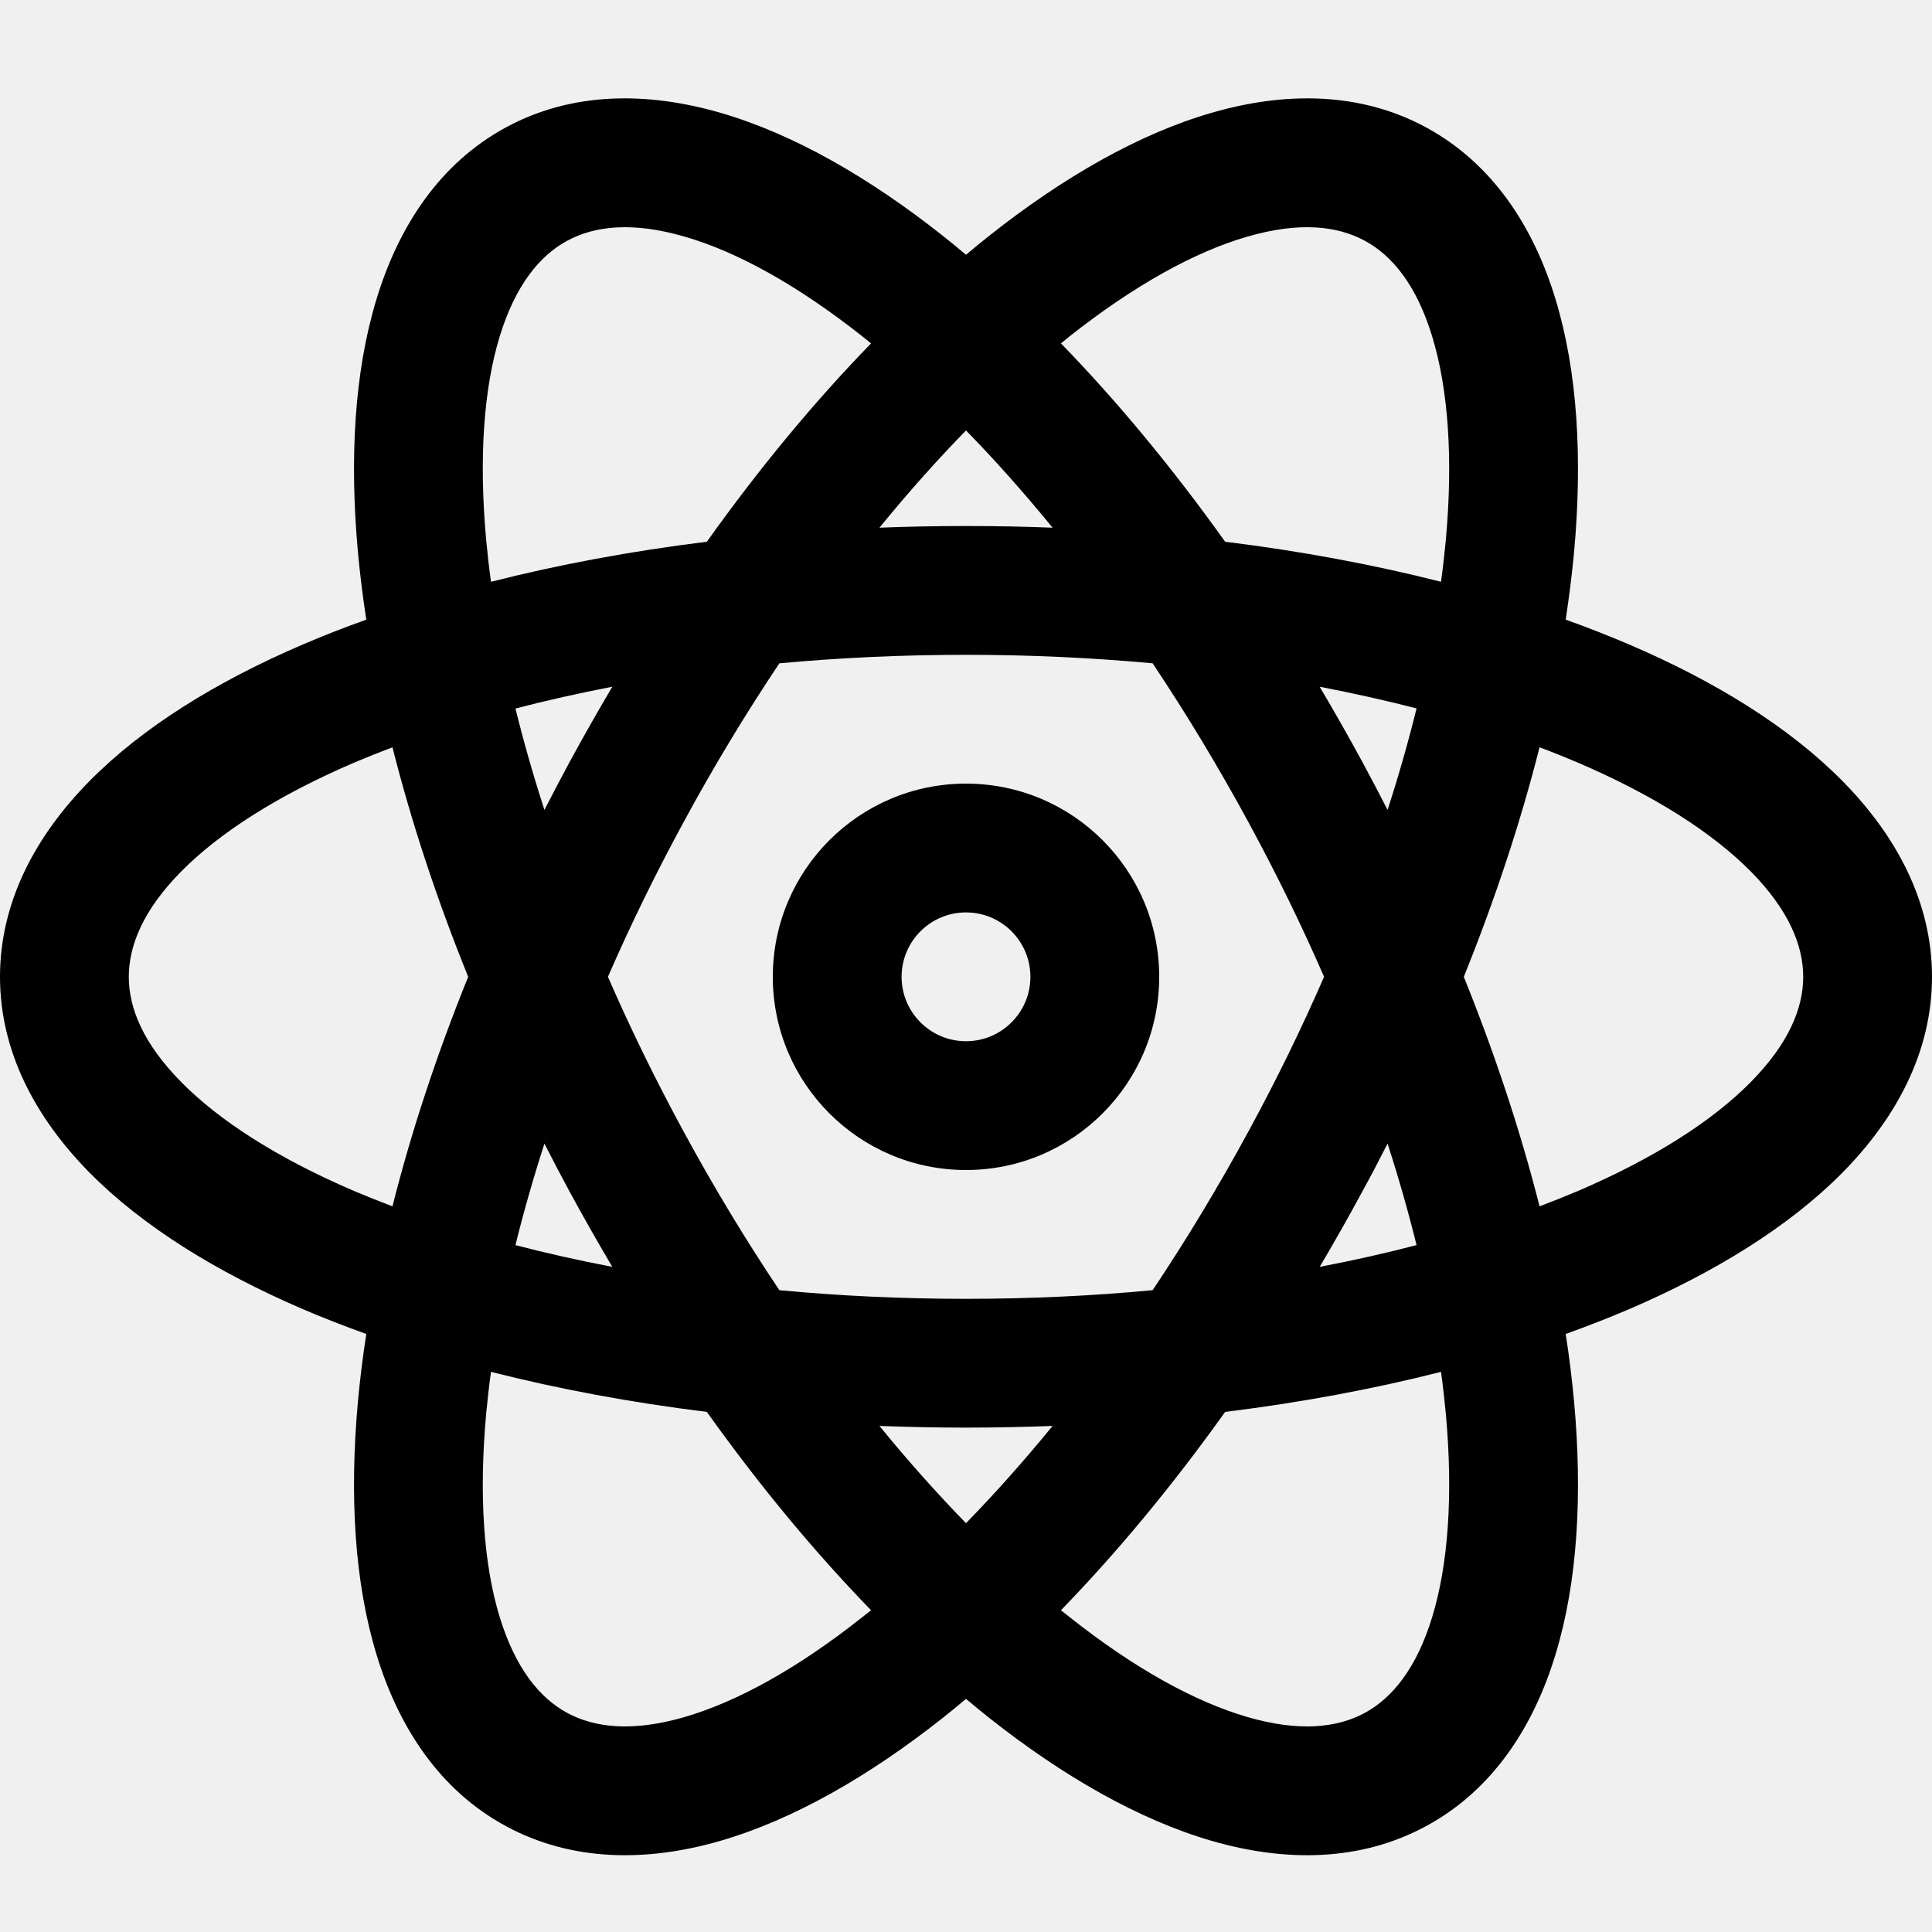
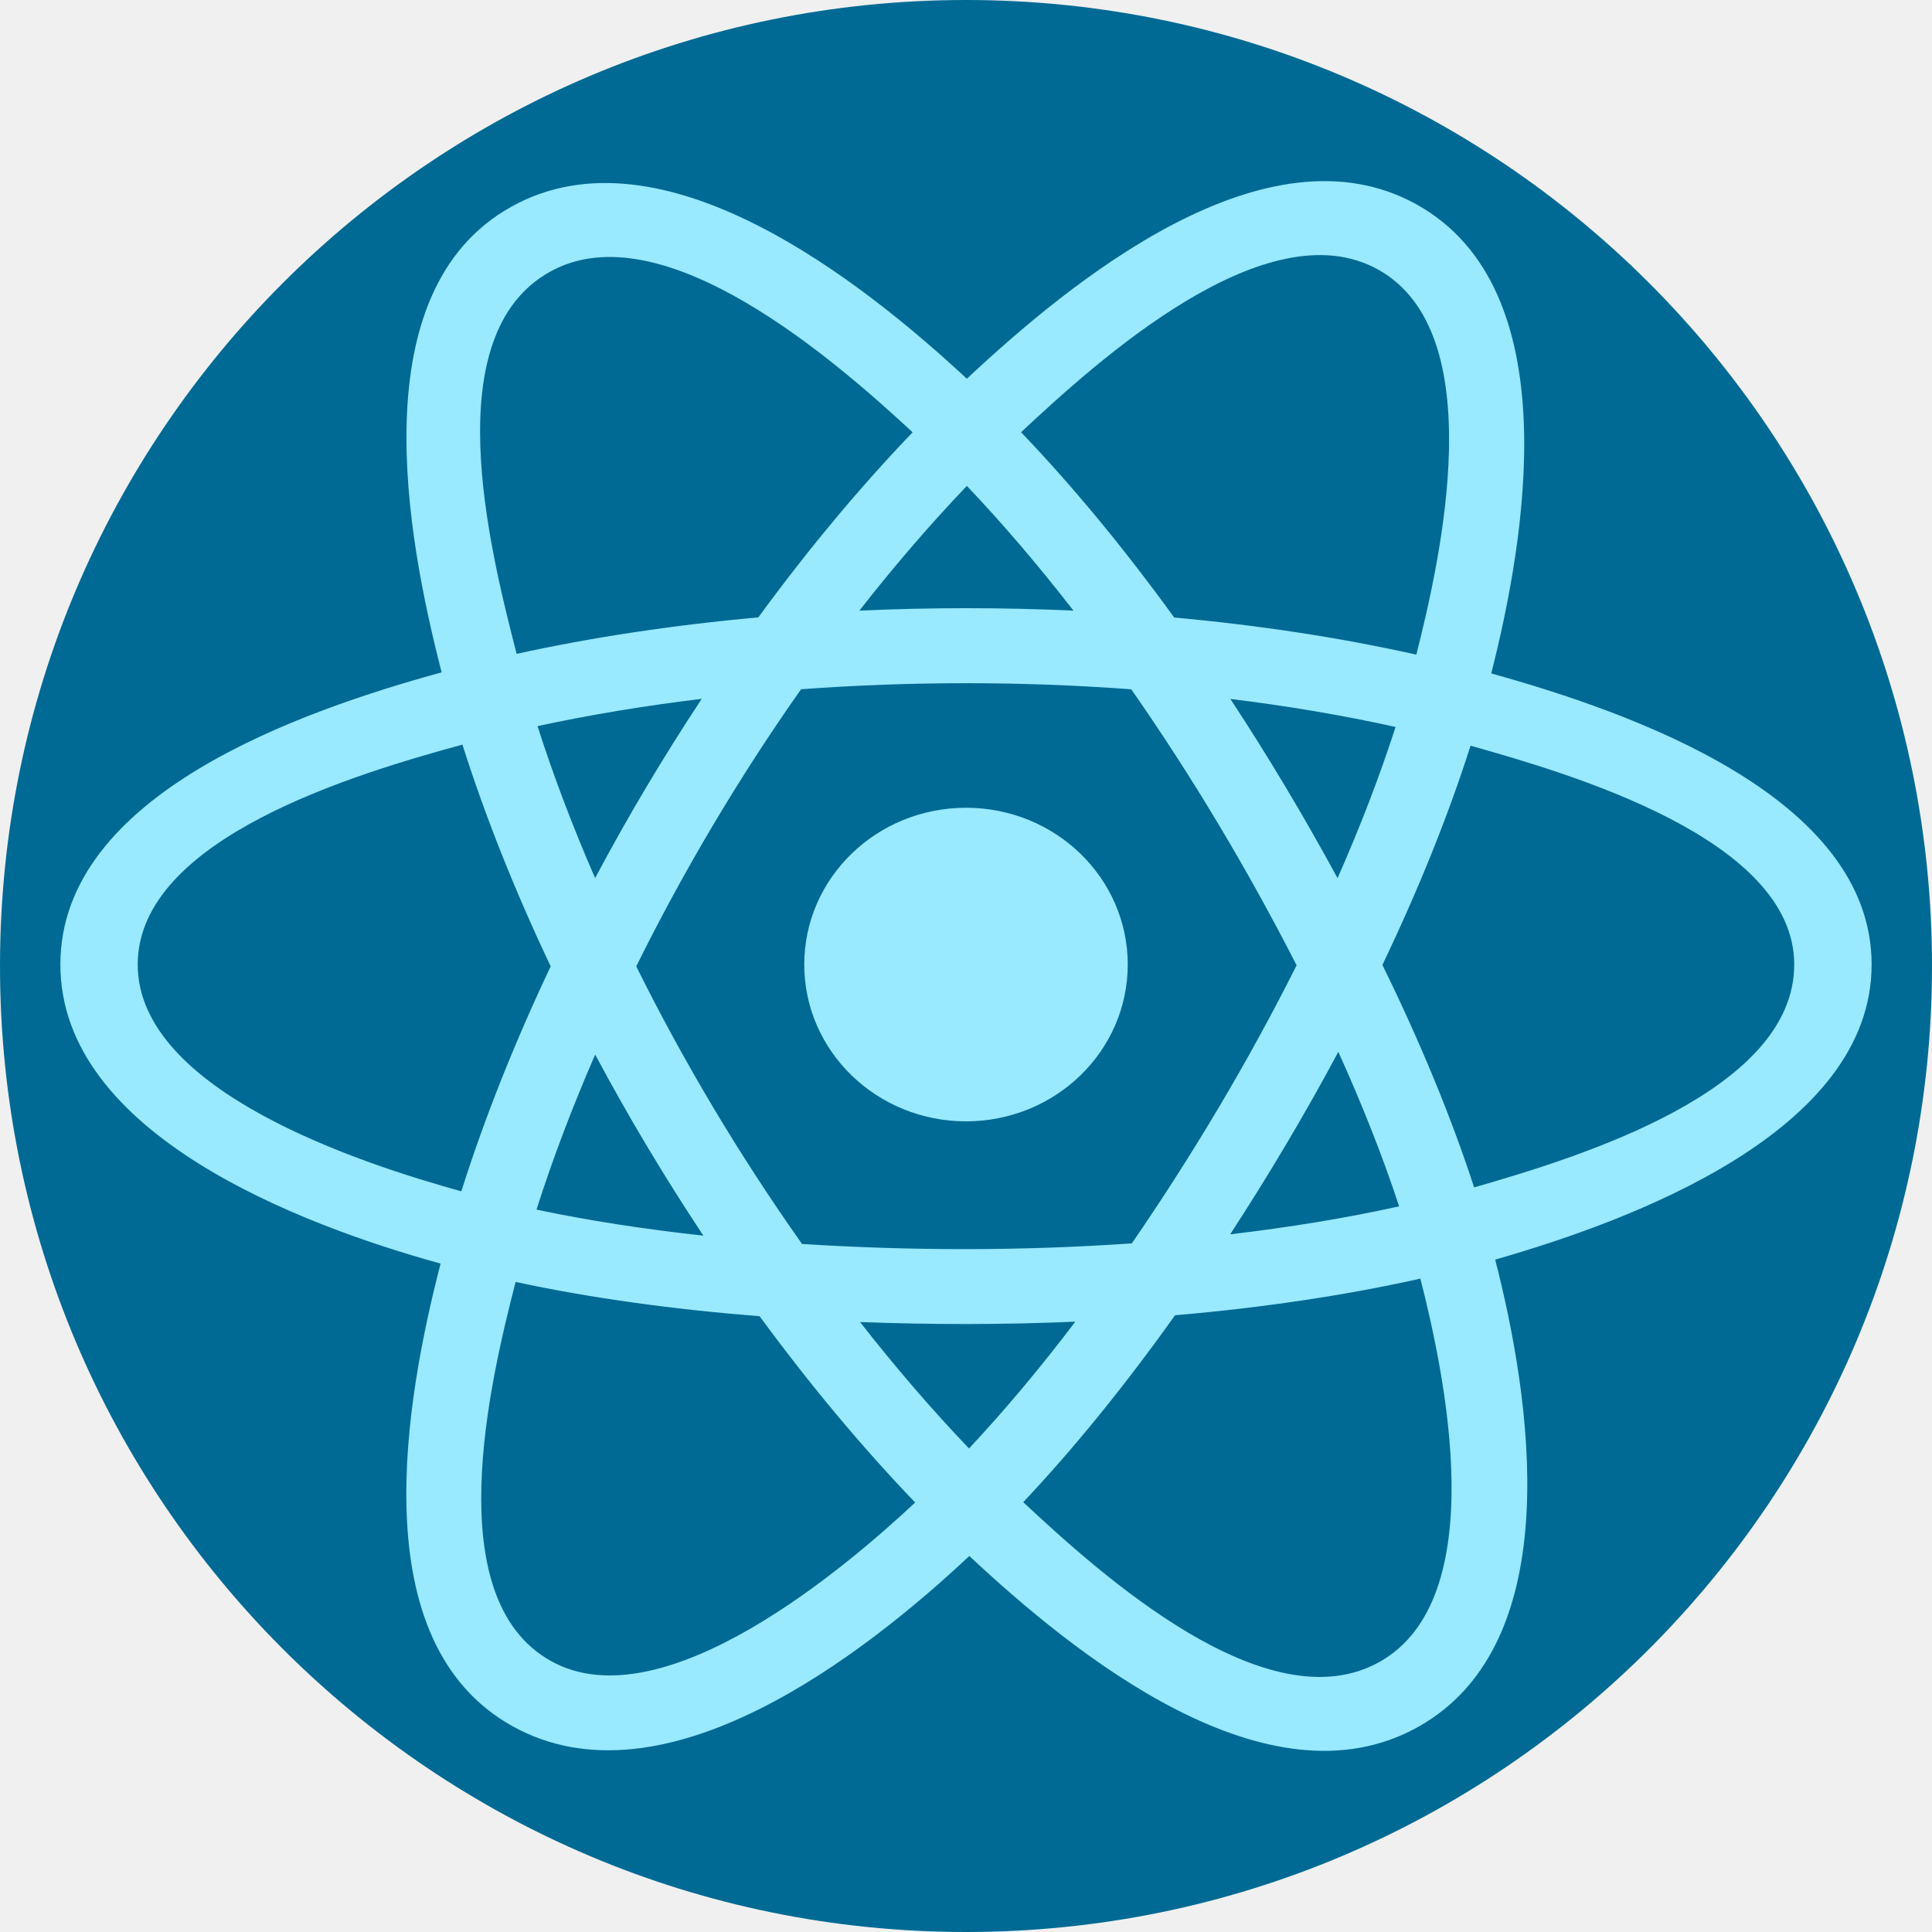
- <svg xmlns="http://www.w3.org/2000/svg" width="50px" height="50px" viewBox="0 0 15 15" fill="none">
-   <path fill-rule="evenodd" clip-rule="evenodd" d="M5.315 1.837C4.916 1.721 4.62 1.752 4.404 1.869C4.189 1.985 4.001 2.216 3.879 2.614C3.757 3.015 3.716 3.55 3.775 4.196C3.785 4.301 3.797 4.408 3.812 4.517C4.335 4.384 4.897 4.279 5.488 4.206C5.897 3.632 6.327 3.114 6.763 2.666C6.741 2.648 6.719 2.631 6.697 2.613C6.189 2.211 5.718 1.953 5.315 1.837ZM7.5 1.978C7.439 1.927 7.379 1.877 7.318 1.829C6.746 1.377 6.16 1.04 5.594 0.876C5.025 0.711 4.441 0.711 3.928 0.989C3.415 1.267 3.095 1.756 2.923 2.323C2.751 2.887 2.713 3.561 2.779 4.288C2.795 4.458 2.816 4.632 2.844 4.811C2.674 4.871 2.51 4.936 2.353 5.003C1.683 5.29 1.108 5.645 0.694 6.065C0.278 6.487 0 7.001 0 7.584C0 8.167 0.278 8.681 0.694 9.103C1.108 9.522 1.683 9.877 2.353 10.165C2.51 10.232 2.674 10.296 2.844 10.357C2.816 10.535 2.795 10.71 2.779 10.88C2.713 11.606 2.751 12.281 2.923 12.845C3.095 13.412 3.415 13.901 3.928 14.178C4.441 14.456 5.025 14.457 5.594 14.292C6.16 14.127 6.746 13.791 7.318 13.339C7.379 13.291 7.439 13.241 7.5 13.19C7.561 13.241 7.621 13.291 7.682 13.339C8.254 13.791 8.84 14.127 9.406 14.292C9.975 14.457 10.559 14.456 11.072 14.178C11.585 13.901 11.905 13.412 12.077 12.845C12.249 12.281 12.287 11.606 12.221 10.88C12.205 10.71 12.184 10.535 12.156 10.357C12.326 10.296 12.489 10.232 12.647 10.165C13.317 9.877 13.892 9.522 14.306 9.103C14.722 8.681 15 8.167 15 7.584C15 7.001 14.722 6.487 14.306 6.065C13.892 5.645 13.317 5.29 12.647 5.003C12.489 4.936 12.326 4.871 12.156 4.811C12.183 4.632 12.205 4.458 12.221 4.288C12.287 3.561 12.249 2.887 12.077 2.323C11.905 1.756 11.585 1.267 11.072 0.989C10.559 0.711 9.975 0.711 9.406 0.876C8.84 1.04 8.254 1.377 7.682 1.829C7.621 1.877 7.561 1.927 7.5 1.978ZM7.5 3.342C7.275 3.572 7.05 3.825 6.828 4.097C7.049 4.088 7.274 4.084 7.5 4.084C7.726 4.084 7.951 4.088 8.172 4.097C7.95 3.825 7.725 3.572 7.5 3.342ZM9.512 4.206C9.102 3.632 8.673 3.114 8.237 2.666C8.259 2.648 8.281 2.631 8.302 2.613C8.811 2.211 9.282 1.953 9.685 1.837C10.084 1.721 10.38 1.752 10.596 1.869C10.811 1.985 10.999 2.216 11.12 2.614C11.242 3.015 11.284 3.55 11.225 4.196C11.215 4.301 11.203 4.408 11.188 4.517C10.665 4.384 10.103 4.279 9.512 4.206ZM8.949 5.15C8.484 5.107 7.999 5.084 7.5 5.084C7.001 5.084 6.516 5.107 6.051 5.15C5.791 5.539 5.539 5.954 5.302 6.393C5.085 6.793 4.891 7.191 4.72 7.584C4.891 7.977 5.085 8.375 5.302 8.775C5.539 9.213 5.791 9.629 6.051 10.017C6.516 10.061 7.001 10.084 7.5 10.084C7.999 10.084 8.484 10.061 8.949 10.017C9.209 9.629 9.46 9.213 9.698 8.775C9.915 8.375 10.109 7.977 10.28 7.584C10.109 7.191 9.915 6.793 9.698 6.393C9.46 5.954 9.209 5.539 8.949 5.15ZM10.773 6.288C10.71 6.165 10.645 6.041 10.578 5.917C10.47 5.718 10.359 5.523 10.246 5.332C10.506 5.382 10.757 5.438 10.998 5.5C10.935 5.756 10.86 6.02 10.773 6.288ZM10.773 8.879C10.71 9.003 10.645 9.127 10.577 9.251C10.47 9.45 10.359 9.645 10.246 9.836C10.506 9.786 10.757 9.73 10.998 9.667C10.935 9.411 10.86 9.148 10.773 8.879ZM11.953 9.366C11.808 8.793 11.611 8.194 11.365 7.584C11.611 6.974 11.808 6.375 11.953 5.802C12.056 5.84 12.156 5.881 12.253 5.922C12.849 6.178 13.3 6.469 13.594 6.767C13.886 7.063 14 7.339 14 7.584C14 7.829 13.886 8.104 13.594 8.4C13.3 8.699 12.849 8.99 12.253 9.246C12.156 9.287 12.056 9.327 11.953 9.366ZM11.188 10.651C10.665 10.784 10.103 10.889 9.512 10.962C9.102 11.536 8.673 12.053 8.237 12.502C8.259 12.52 8.281 12.537 8.303 12.554C8.811 12.957 9.282 13.214 9.685 13.331C10.084 13.447 10.38 13.416 10.596 13.299C10.811 13.182 10.999 12.951 11.12 12.553C11.242 12.153 11.284 11.617 11.225 10.972C11.215 10.867 11.203 10.76 11.188 10.651ZM7.5 11.826C7.725 11.595 7.95 11.343 8.172 11.071C7.951 11.079 7.726 11.084 7.5 11.084C7.274 11.084 7.049 11.079 6.828 11.071C7.05 11.343 7.275 11.595 7.5 11.826ZM4.754 9.836C4.641 9.645 4.53 9.45 4.422 9.251C4.355 9.127 4.29 9.003 4.227 8.879C4.14 9.148 4.065 9.411 4.002 9.667C4.243 9.73 4.494 9.786 4.754 9.836ZM3.812 10.651C4.335 10.784 4.897 10.889 5.488 10.962C5.897 11.536 6.327 12.053 6.763 12.502C6.741 12.52 6.719 12.537 6.697 12.554C6.189 12.957 5.718 13.214 5.315 13.331C4.916 13.447 4.62 13.416 4.404 13.299C4.188 13.182 4.001 12.951 3.879 12.553C3.757 12.153 3.716 11.617 3.775 10.972C3.785 10.867 3.797 10.76 3.812 10.651ZM3.047 9.366C3.192 8.792 3.388 8.194 3.635 7.584C3.388 6.974 3.192 6.375 3.047 5.802C2.944 5.841 2.844 5.881 2.747 5.922C2.151 6.178 1.7 6.469 1.406 6.767C1.114 7.063 1 7.339 1 7.584C1 7.829 1.114 8.104 1.406 8.4C1.7 8.699 2.151 8.99 2.747 9.246C2.844 9.287 2.944 9.327 3.047 9.366ZM4.002 5.501C4.065 5.756 4.14 6.02 4.227 6.288C4.29 6.165 4.355 6.041 4.422 5.917C4.53 5.718 4.641 5.523 4.754 5.332C4.494 5.382 4.243 5.438 4.002 5.501ZM6 7.584C6 6.755 6.672 6.084 7.5 6.084C8.328 6.084 9 6.755 9 7.584C9 8.412 8.328 9.084 7.5 9.084C6.672 9.084 6 8.412 6 7.584ZM7.5 7.084C7.224 7.084 7 7.308 7 7.584C7 7.86 7.224 8.084 7.5 8.084C7.776 8.084 8 7.86 8 7.584C8 7.308 7.776 7.084 7.5 7.084Z" fill="#000000" />
+ <svg xmlns="http://www.w3.org/2000/svg" width="256px" height="256px" viewBox="0 0 32.00 32.00" fill="none" stroke="#ffffff" stroke-width="0">
+   <g id="SVGRepo_bgCarrier" stroke-width="0">
+     <rect x="0" y="0" width="32.00" height="32.00" rx="16" fill="#006a94" strokewidth="0" />
+   </g>
+   <g id="SVGRepo_tracerCarrier" stroke-linecap="round" stroke-linejoin="round" stroke="#000000" stroke-width="0.576" />
+   <g id="SVGRepo_iconCarrier">
+     <path d="M18.679 15.976C18.679 14.541 17.48 13.379 16 13.379C14.521 13.379 13.321 14.541 13.321 15.976C13.321 17.41 14.521 18.573 16 18.573C17.48 18.573 18.679 17.41 18.679 15.976Z" fill="#99e9ff" />
+     <path fill-rule="evenodd" clip-rule="evenodd" d="M24.7 11.154C25.266 8.925 25.977 4.791 23.47 3.39C20.975 1.995 17.728 4.668 16.014 6.273C14.304 4.684 10.966 2.022 8.462 3.428C5.968 4.828 6.737 8.893 7.315 11.136C4.988 11.776 1 13.156 1 15.976C1 18.787 4.984 20.289 7.297 20.929C6.717 23.184 5.986 27.191 8.483 28.588C10.997 29.993 14.325 27.395 16.055 25.772C17.781 27.386 20.997 30.002 23.492 28.601C25.996 27.196 25.344 23.118 24.765 20.863C27.007 20.221 31 18.752 31 15.976C31 13.184 26.99 11.792 24.7 11.154ZM24.416 19.667C24.037 18.502 23.524 17.262 22.897 15.982C23.495 14.732 23.988 13.509 24.357 12.351C26.036 12.823 29.718 13.901 29.718 15.976C29.718 18.07 26.185 19.159 24.416 19.667ZM22.85 27.526C20.988 28.571 18.222 26.07 16.948 24.881C17.793 23.984 18.638 22.942 19.462 21.785C20.913 21.66 22.283 21.456 23.526 21.178C23.933 22.773 24.72 26.476 22.85 27.526ZM9.124 27.511C7.261 26.47 8.113 22.895 8.54 21.233C9.768 21.497 11.129 21.686 12.582 21.801C13.412 22.933 14.282 23.974 15.158 24.886C14.075 25.901 10.995 28.557 9.124 27.511ZM2.281 15.976C2.281 13.874 5.942 12.803 7.659 12.333C8.035 13.517 8.527 14.754 9.121 16.006C8.519 17.277 8.02 18.534 7.641 19.732C6.004 19.278 2.281 18.079 2.281 15.976ZM9.104 4.504C10.973 3.454 13.875 6.01 15.116 7.16C14.244 8.068 13.383 9.101 12.56 10.226C11.149 10.353 9.799 10.557 8.557 10.83C8.091 9.021 7.236 5.552 9.104 4.504ZM20.379 11.577C21.337 11.694 22.254 11.85 23.115 12.041C22.856 12.844 22.534 13.684 22.154 14.545C21.604 13.533 21.014 12.542 20.379 11.577ZM16.014 8.048C16.605 8.669 17.197 9.362 17.78 10.114C16.599 10.06 15.415 10.06 14.234 10.114C14.817 9.368 15.414 8.676 16.014 8.048ZM9.857 14.544C9.483 13.686 9.164 12.842 8.903 12.027C9.759 11.842 10.672 11.69 11.623 11.575C10.987 12.537 10.397 13.528 9.857 14.544ZM11.65 20.466C10.668 20.359 9.741 20.215 8.886 20.035C9.15 19.206 9.477 18.343 9.858 17.467C10.406 18.493 11.005 19.494 11.65 20.466ZM16.05 23.991C15.442 23.356 14.836 22.653 14.245 21.897C15.433 21.942 16.623 21.942 17.811 21.891C17.227 22.661 16.637 23.365 16.05 23.991ZM22.167 17.422C22.568 18.308 22.906 19.166 23.174 19.981C22.304 20.173 21.365 20.328 20.376 20.444C21.015 19.461 21.615 18.454 22.167 17.422ZM18.747 20.594C16.93 20.72 15.102 20.719 13.284 20.604C12.251 19.142 11.331 17.603 10.538 16.006C11.328 14.412 12.24 12.876 13.268 11.416C15.088 11.283 16.918 11.282 18.737 11.417C19.756 12.877 20.668 14.409 21.476 15.988C20.677 17.581 19.759 19.12 18.747 20.594ZM22.83 4.467C24.701 5.513 23.868 9.227 23.459 10.843C22.215 10.564 20.863 10.357 19.448 10.228C18.624 9.09 17.77 8.055 16.912 7.159C18.169 5.984 20.978 3.431 22.83 4.467Z" fill="#99e9ff" />
+   </g>
</svg>
